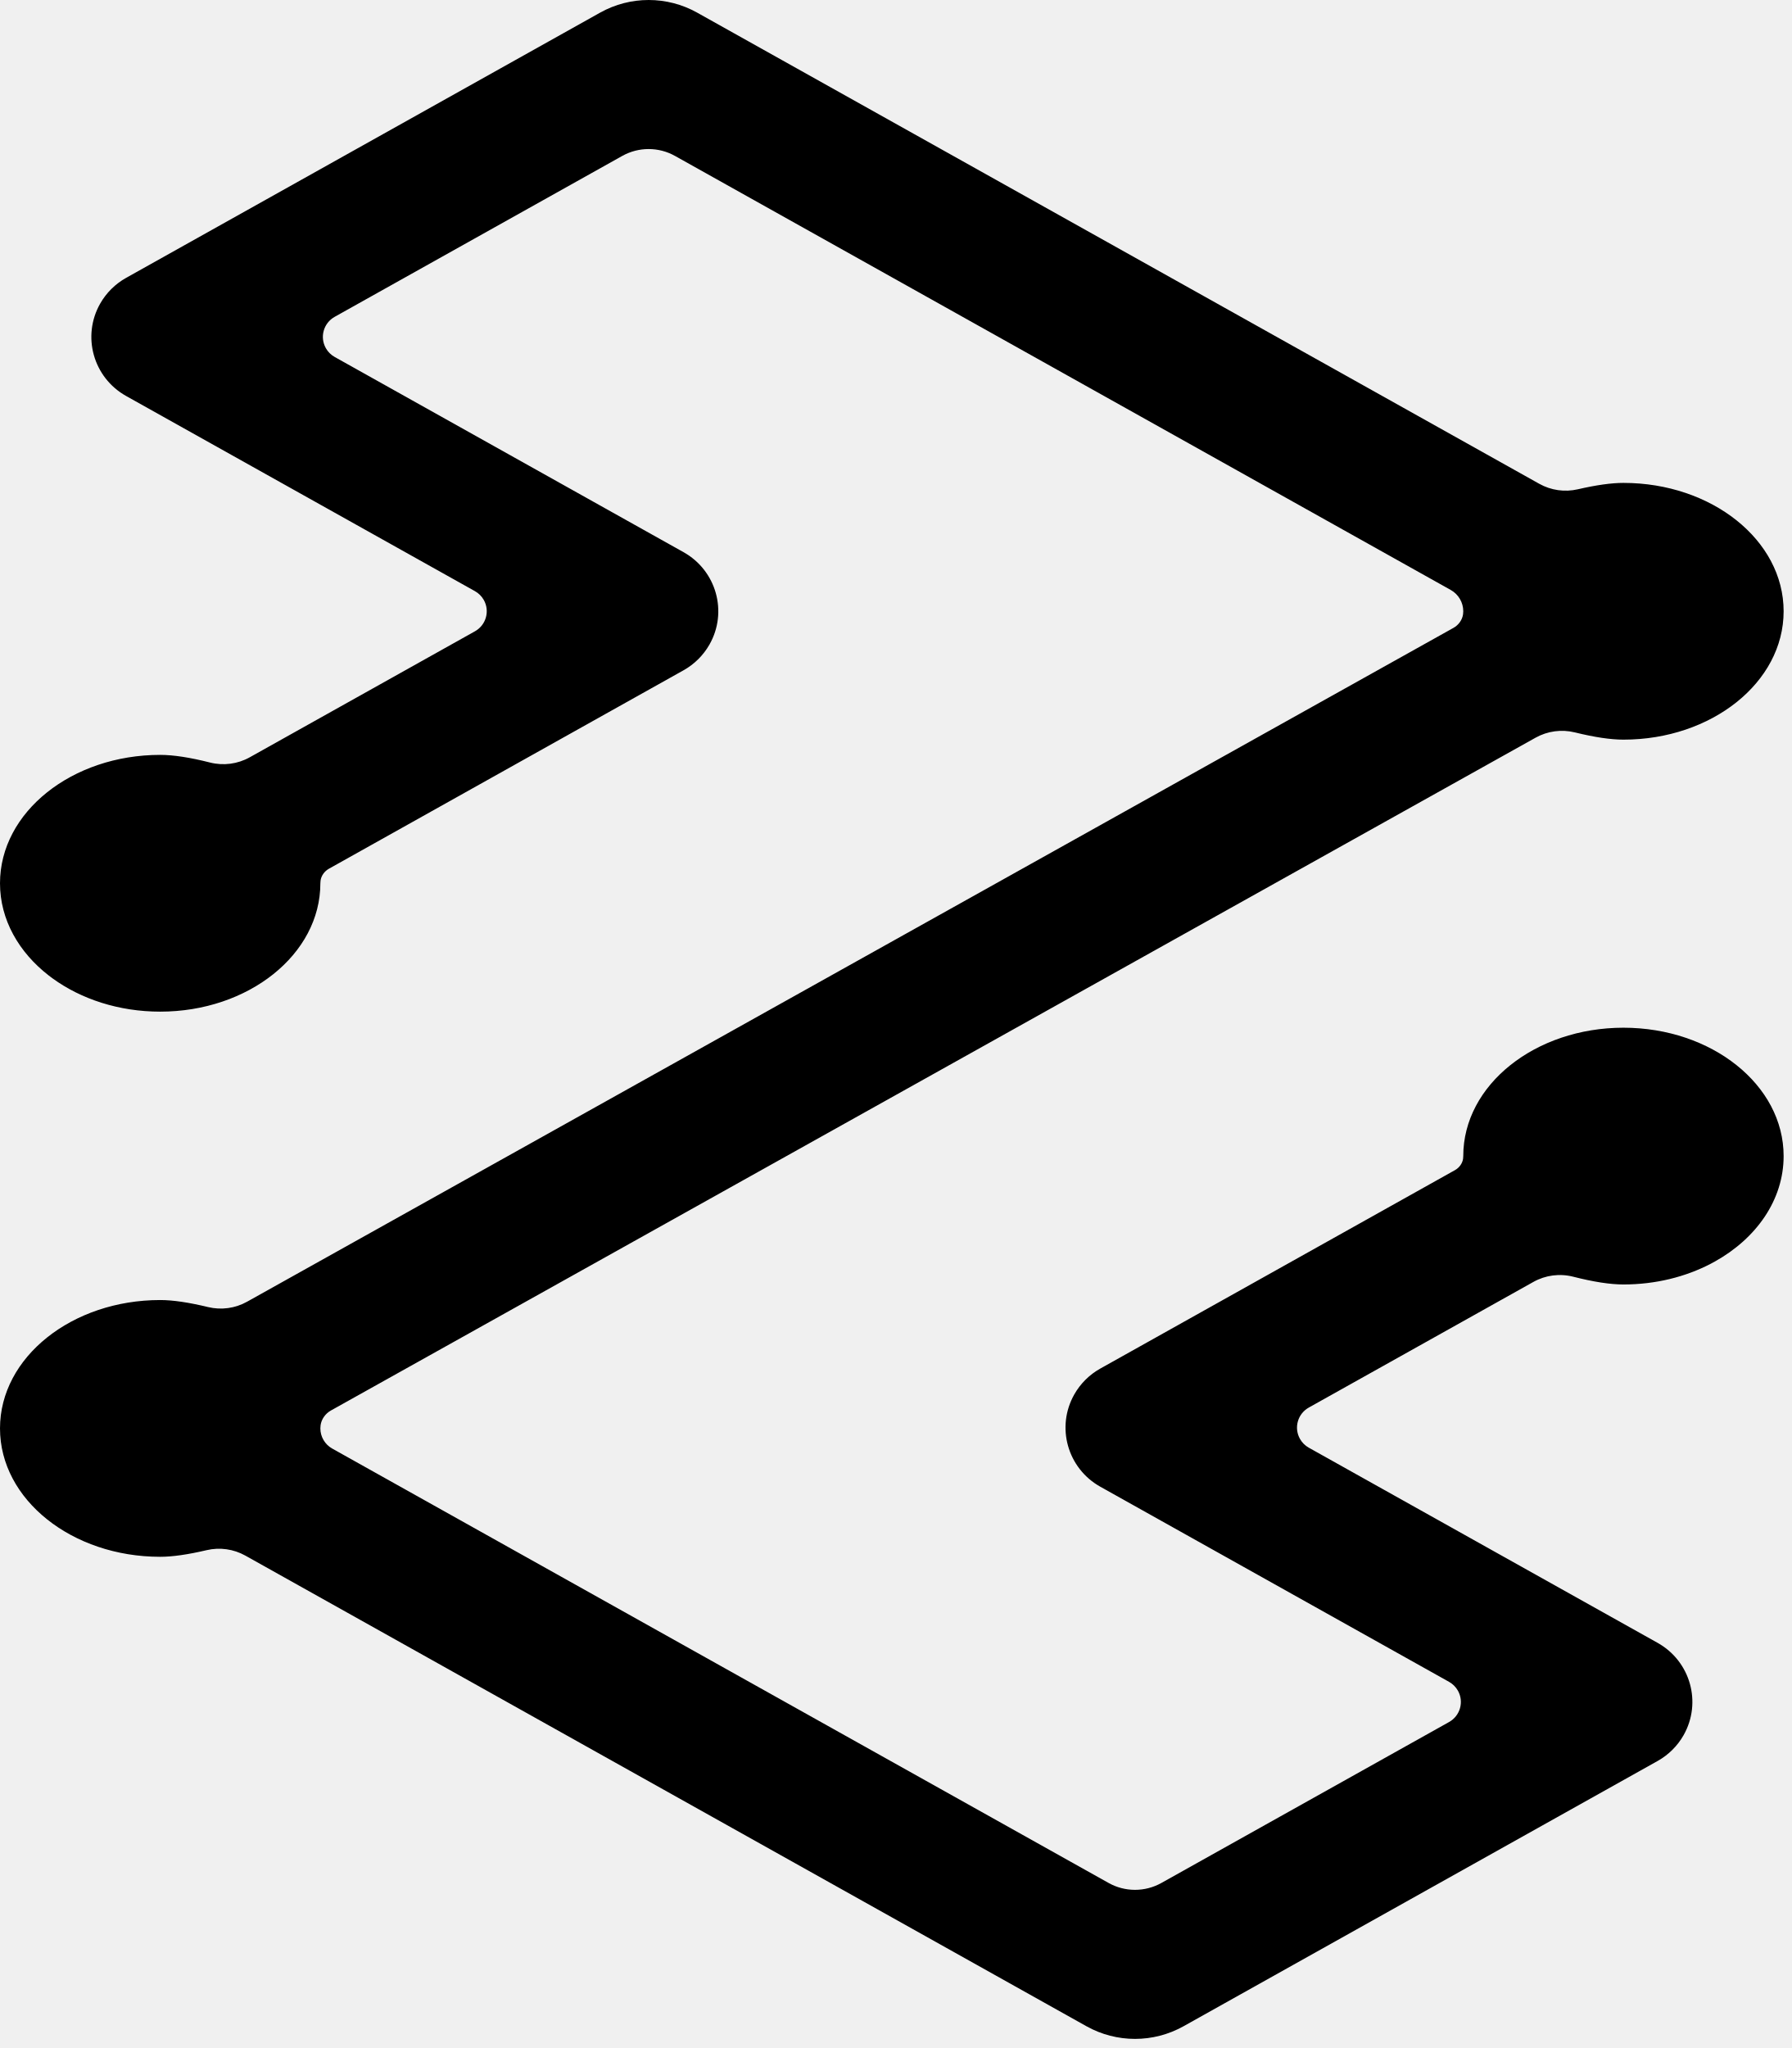
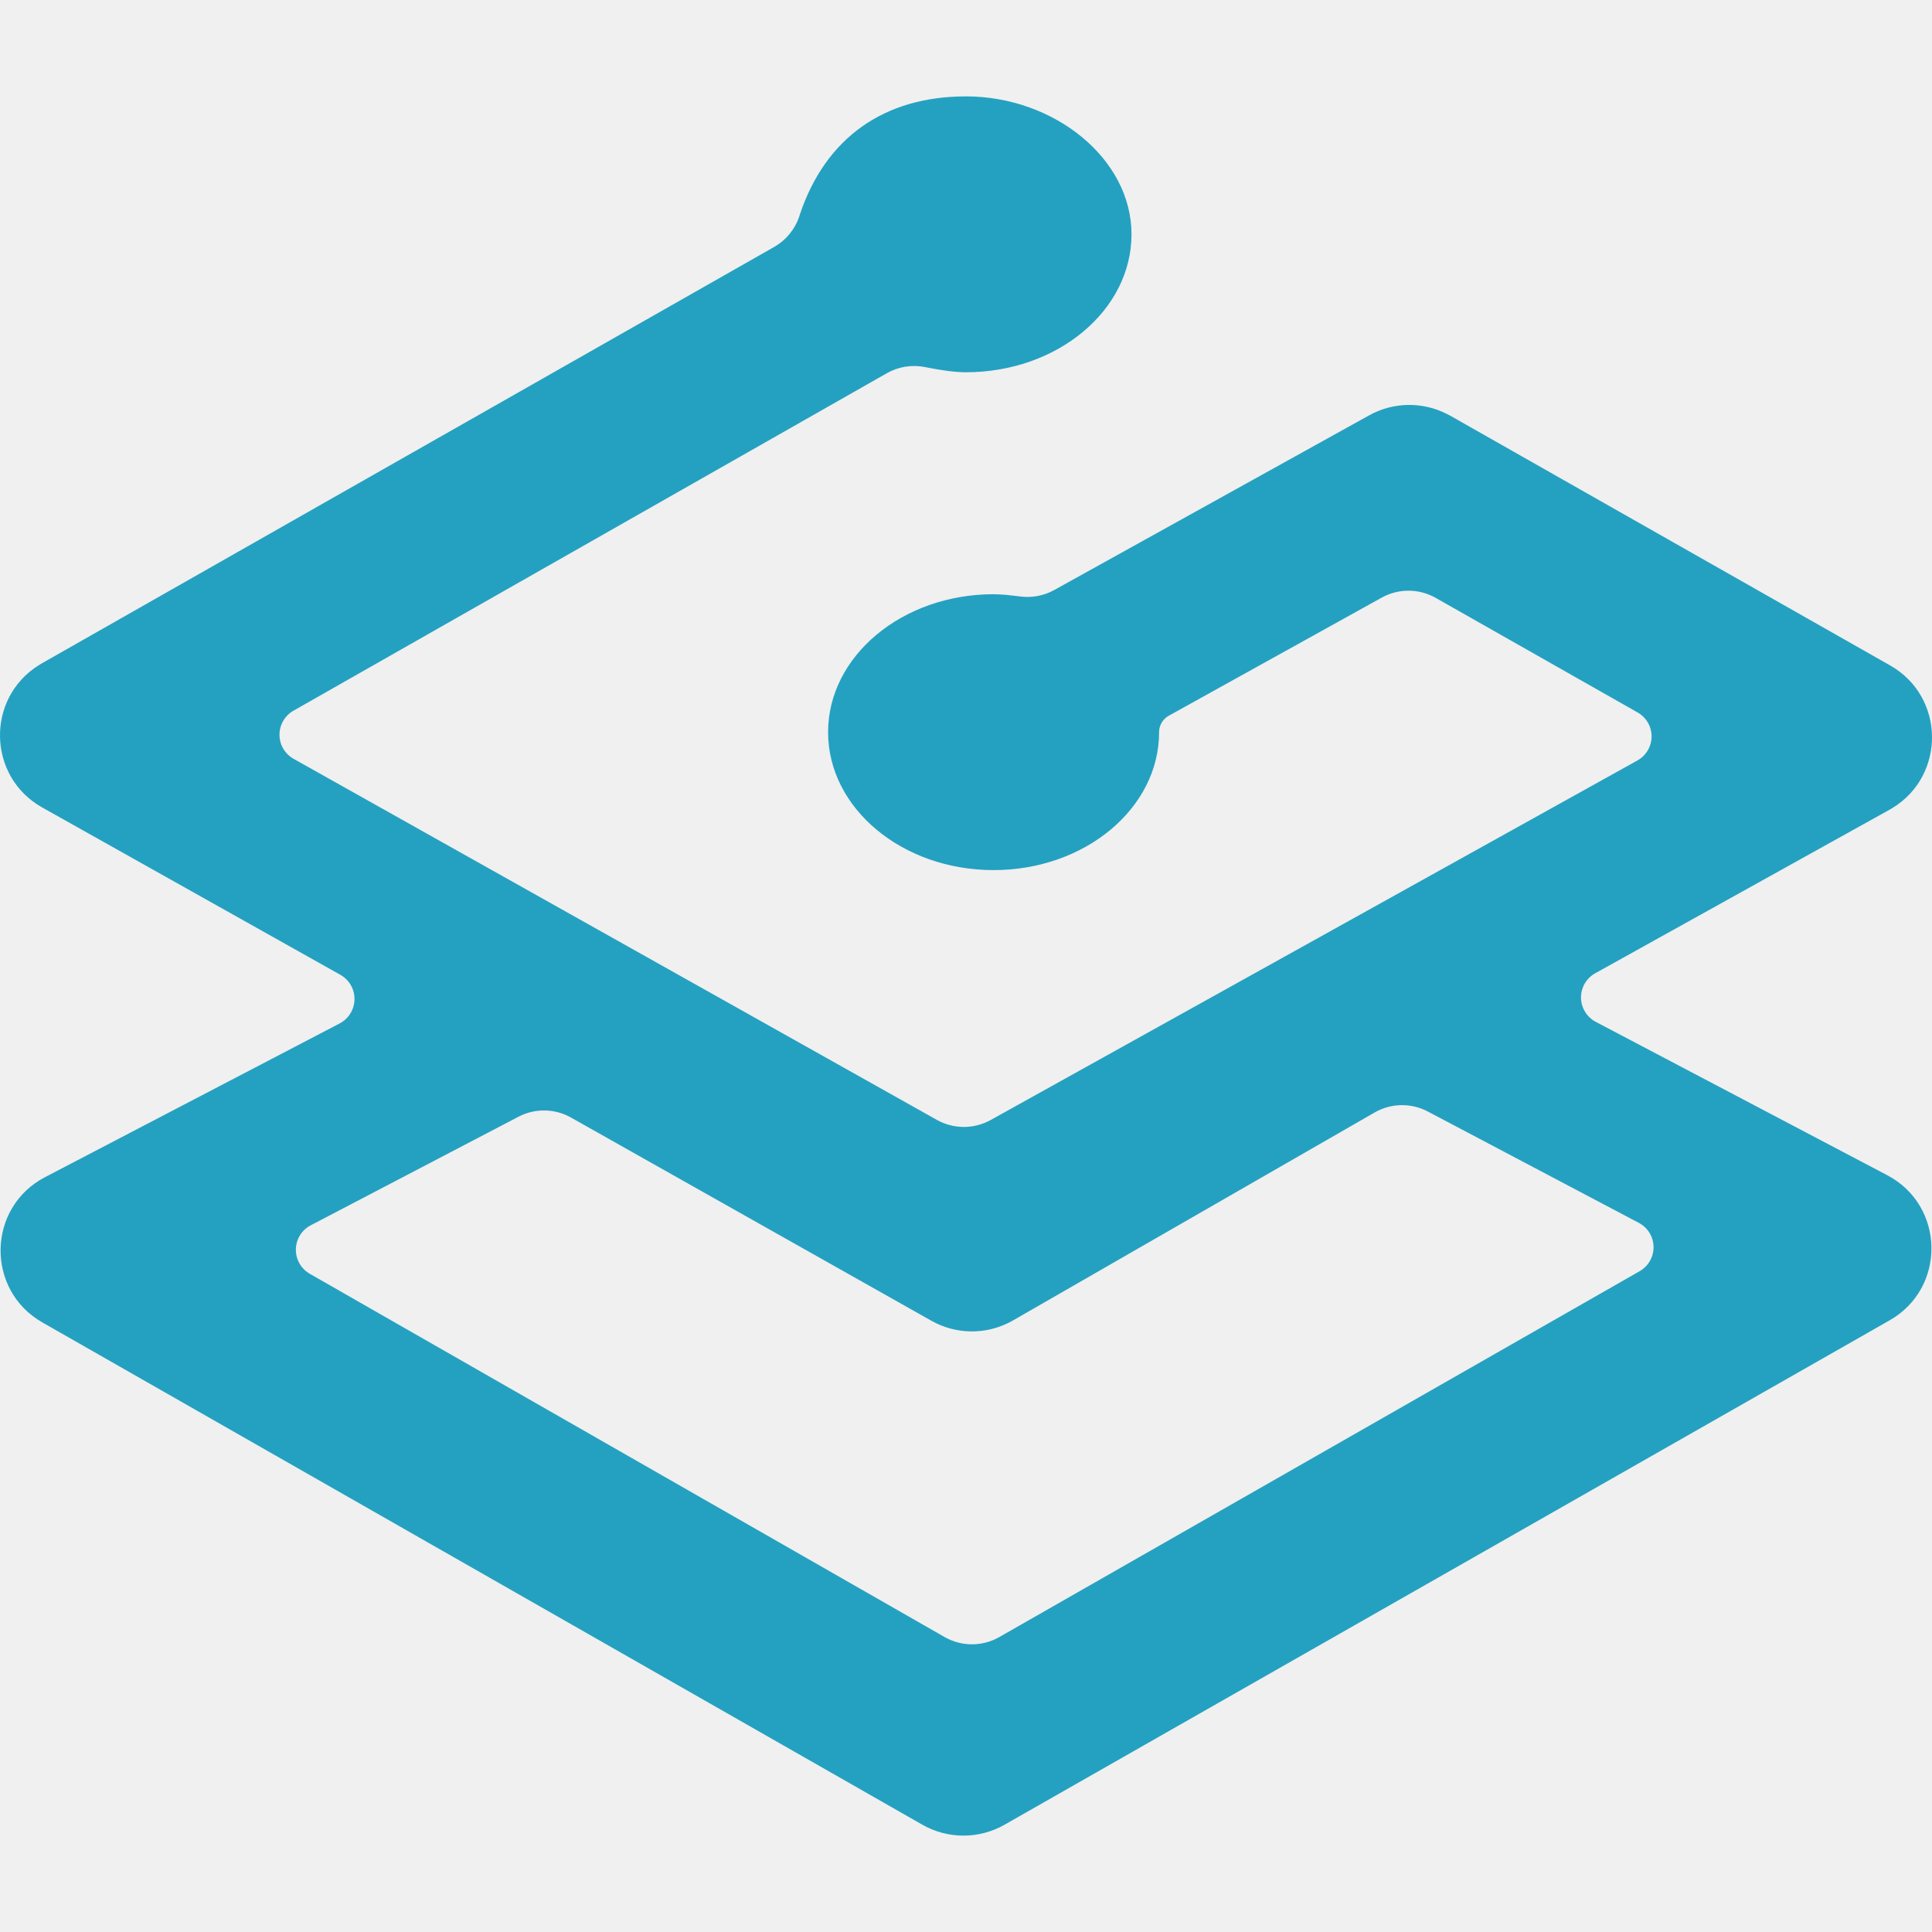
- <svg xmlns="http://www.w3.org/2000/svg" width="126px" height="144px" viewBox="0 0 126 144" version="1.1">
-   <style>
-         path {
-             fill: #000;
-         }
- 
-         @media (prefers-color-scheme: dark) {
-             path {
-                 fill: #fff;
-             }
-         }
-     </style>
-   <g id="TraefikLabs-icon-black" stroke="none" stroke-width="1" fill="none" fill-rule="evenodd">
-     <path d="M42.205,0.889 L8.87,19.537 C8.106,19.965 7.475,20.591 7.044,21.349 C5.742,23.643 6.559,26.55 8.87,27.843 L33.401,41.565 C33.661,41.71 33.876,41.923 34.022,42.181 C34.465,42.961 34.187,43.95 33.401,44.389 L17.563,53.248 C16.716,53.722 15.717,53.854 14.774,53.616 C13.361,53.258 12.193,53.078 11.265,53.078 C5.07,53.078 2.84217094e-14,57.094 2.84217094e-14,62.105 C2.84217094e-14,64.662 1.321,66.96 3.438,68.598 L3.701,68.795 C5.704,70.249 8.361,71.131 11.265,71.131 C17.461,71.131 22.531,67.115 22.531,62.105 L22.545,61.914 C22.591,61.584 22.809,61.263 23.133,61.082 L48.071,47.13 C48.835,46.703 49.466,46.076 49.897,45.318 C51.2,43.025 50.382,40.117 48.071,38.824 L23.539,25.1 C23.279,24.955 23.064,24.742 22.918,24.484 C22.475,23.704 22.753,22.716 23.539,22.276 L43.761,10.964 C44.913,10.319 46.321,10.319 47.473,10.964 L102.027,41.481 C102.572,41.786 102.909,42.359 102.909,42.98 L102.894,43.193 C102.841,43.575 102.591,43.941 102.221,44.147 L17.376,91.527 C16.541,91.994 15.558,92.128 14.627,91.902 C13.271,91.574 12.153,91.409 11.265,91.409 C5.07,91.409 2.84217094e-14,95.425 2.84217094e-14,100.435 C2.84217094e-14,105.446 5.07,109.462 11.265,109.462 C12.127,109.462 13.212,109.306 14.528,108.997 C15.453,108.779 16.427,108.916 17.256,109.379 L76.41,142.471 C78.529,143.656 81.117,143.656 83.236,142.471 L116.577,123.819 C117.341,123.391 117.973,122.765 118.403,122.007 C119.706,119.713 118.888,116.805 116.577,115.513 L92.048,101.792 C91.788,101.647 91.573,101.434 91.427,101.176 C90.984,100.396 91.262,99.407 92.048,98.968 L107.843,90.134 C108.692,89.658 109.694,89.528 110.639,89.768 C112.063,90.131 113.239,90.314 114.175,90.314 C116.434,90.314 118.543,89.78 120.311,88.859 L120.611,88.697 C123.525,87.071 125.44,84.367 125.44,81.287 C125.44,76.277 120.37,72.261 114.175,72.261 C107.979,72.261 102.909,76.277 102.909,81.287 L102.896,81.473 C102.851,81.789 102.641,82.099 102.329,82.273 L77.382,96.228 C76.618,96.655 75.987,97.282 75.556,98.04 C74.253,100.333 75.071,103.241 77.382,104.534 L101.91,118.255 C102.17,118.401 102.385,118.614 102.531,118.871 C102.974,119.651 102.696,120.64 101.91,121.08 L81.679,132.396 C80.527,133.041 79.119,133.041 77.967,132.396 L23.366,101.853 C22.85,101.565 22.531,101.023 22.531,100.435 L22.547,100.208 C22.605,99.793 22.875,99.398 23.274,99.175 L107.995,51.869 C108.835,51.4 109.823,51.267 110.759,51.497 C112.136,51.836 113.272,52.006 114.175,52.006 C120.37,52.006 125.44,47.99 125.44,42.98 C125.44,37.97 120.37,33.954 114.175,33.954 C113.328,33.954 112.262,34.104 110.968,34.403 C110.047,34.616 109.079,34.478 108.255,34.017 L49.031,0.889 C46.912,-0.296 44.324,-0.296 42.205,0.889 Z" id="Path-Copy-3" fill-rule="nonzero" />
-   </g>
+ <svg xmlns="http://www.w3.org/2000/svg" viewBox="0 0 128 128">
+   <path fill="#24a1c1" d="M63.998 6.385c5.807 0 10.967 4.096 10.967 9.14 0 5.042-4.912 9.138-10.968 9.138-.69 0-1.591-.115-2.706-.341a3.651 3.651 0 0 0-2.536.405l-39.314 22.36a1.83 1.83 0 0 0 .008 3.185l42.618 23.922a3.659 3.659 0 0 0 3.564.012l42.846-23.82a1.823 1.823 0 0 0 .016-3.186l-13.37-7.587a3.659 3.659 0 0 0-3.579-.02l-14.109 7.826a1.259 1.259 0 0 0-.637.955l-.005.136c0 5.045-4.912 9.137-10.967 9.137-6.05 0-10.963-4.091-10.963-9.138 0-5.044 4.913-9.14 10.964-9.14.227 0 .483.018.775.037l.464.05.512.06a3.664 3.664 0 0 0 2.263-.423l20.873-11.578a5.478 5.478 0 0 1 5.144-.09l.224.115 29.144 16.546c3.653 2.073 3.693 7.295.15 9.448l-.195.115-19.5 10.836a1.834 1.834 0 0 0-.936 1.622 1.84 1.84 0 0 0 .976 1.592l19.31 10.16c3.836 2.015 3.925 7.472.166 9.614L66.55 120.895a5.497 5.497 0 0 1-5.437 0L2.802 87.611c-3.766-2.15-3.662-7.619.183-9.622l19.521-10.185a1.832 1.832 0 0 0 .05-3.217l-19.76-11.09c-3.652-2.052-3.729-7.249-.218-9.43l.195-.119 48.523-27.59a3.675 3.675 0 0 0 1.641-1.967l.06-.195c1.707-5.072 5.58-7.81 11.001-7.81Zm27.075 67.32L67.115 87.482l-.224.122a5.461 5.461 0 0 1-5.18-.098L37.827 74.039a3.644 3.644 0 0 0-3.477-.052l-13.768 7.195a1.83 1.83 0 0 0-.057 3.21l42.062 24.069a3.656 3.656 0 0 0 3.617 0l42.422-24.238a1.83 1.83 0 0 0 .926-1.619 1.83 1.83 0 0 0-.978-1.588l-13.987-7.38a3.65 3.65 0 0 0-3.516.07zm0 0" />
</svg>
